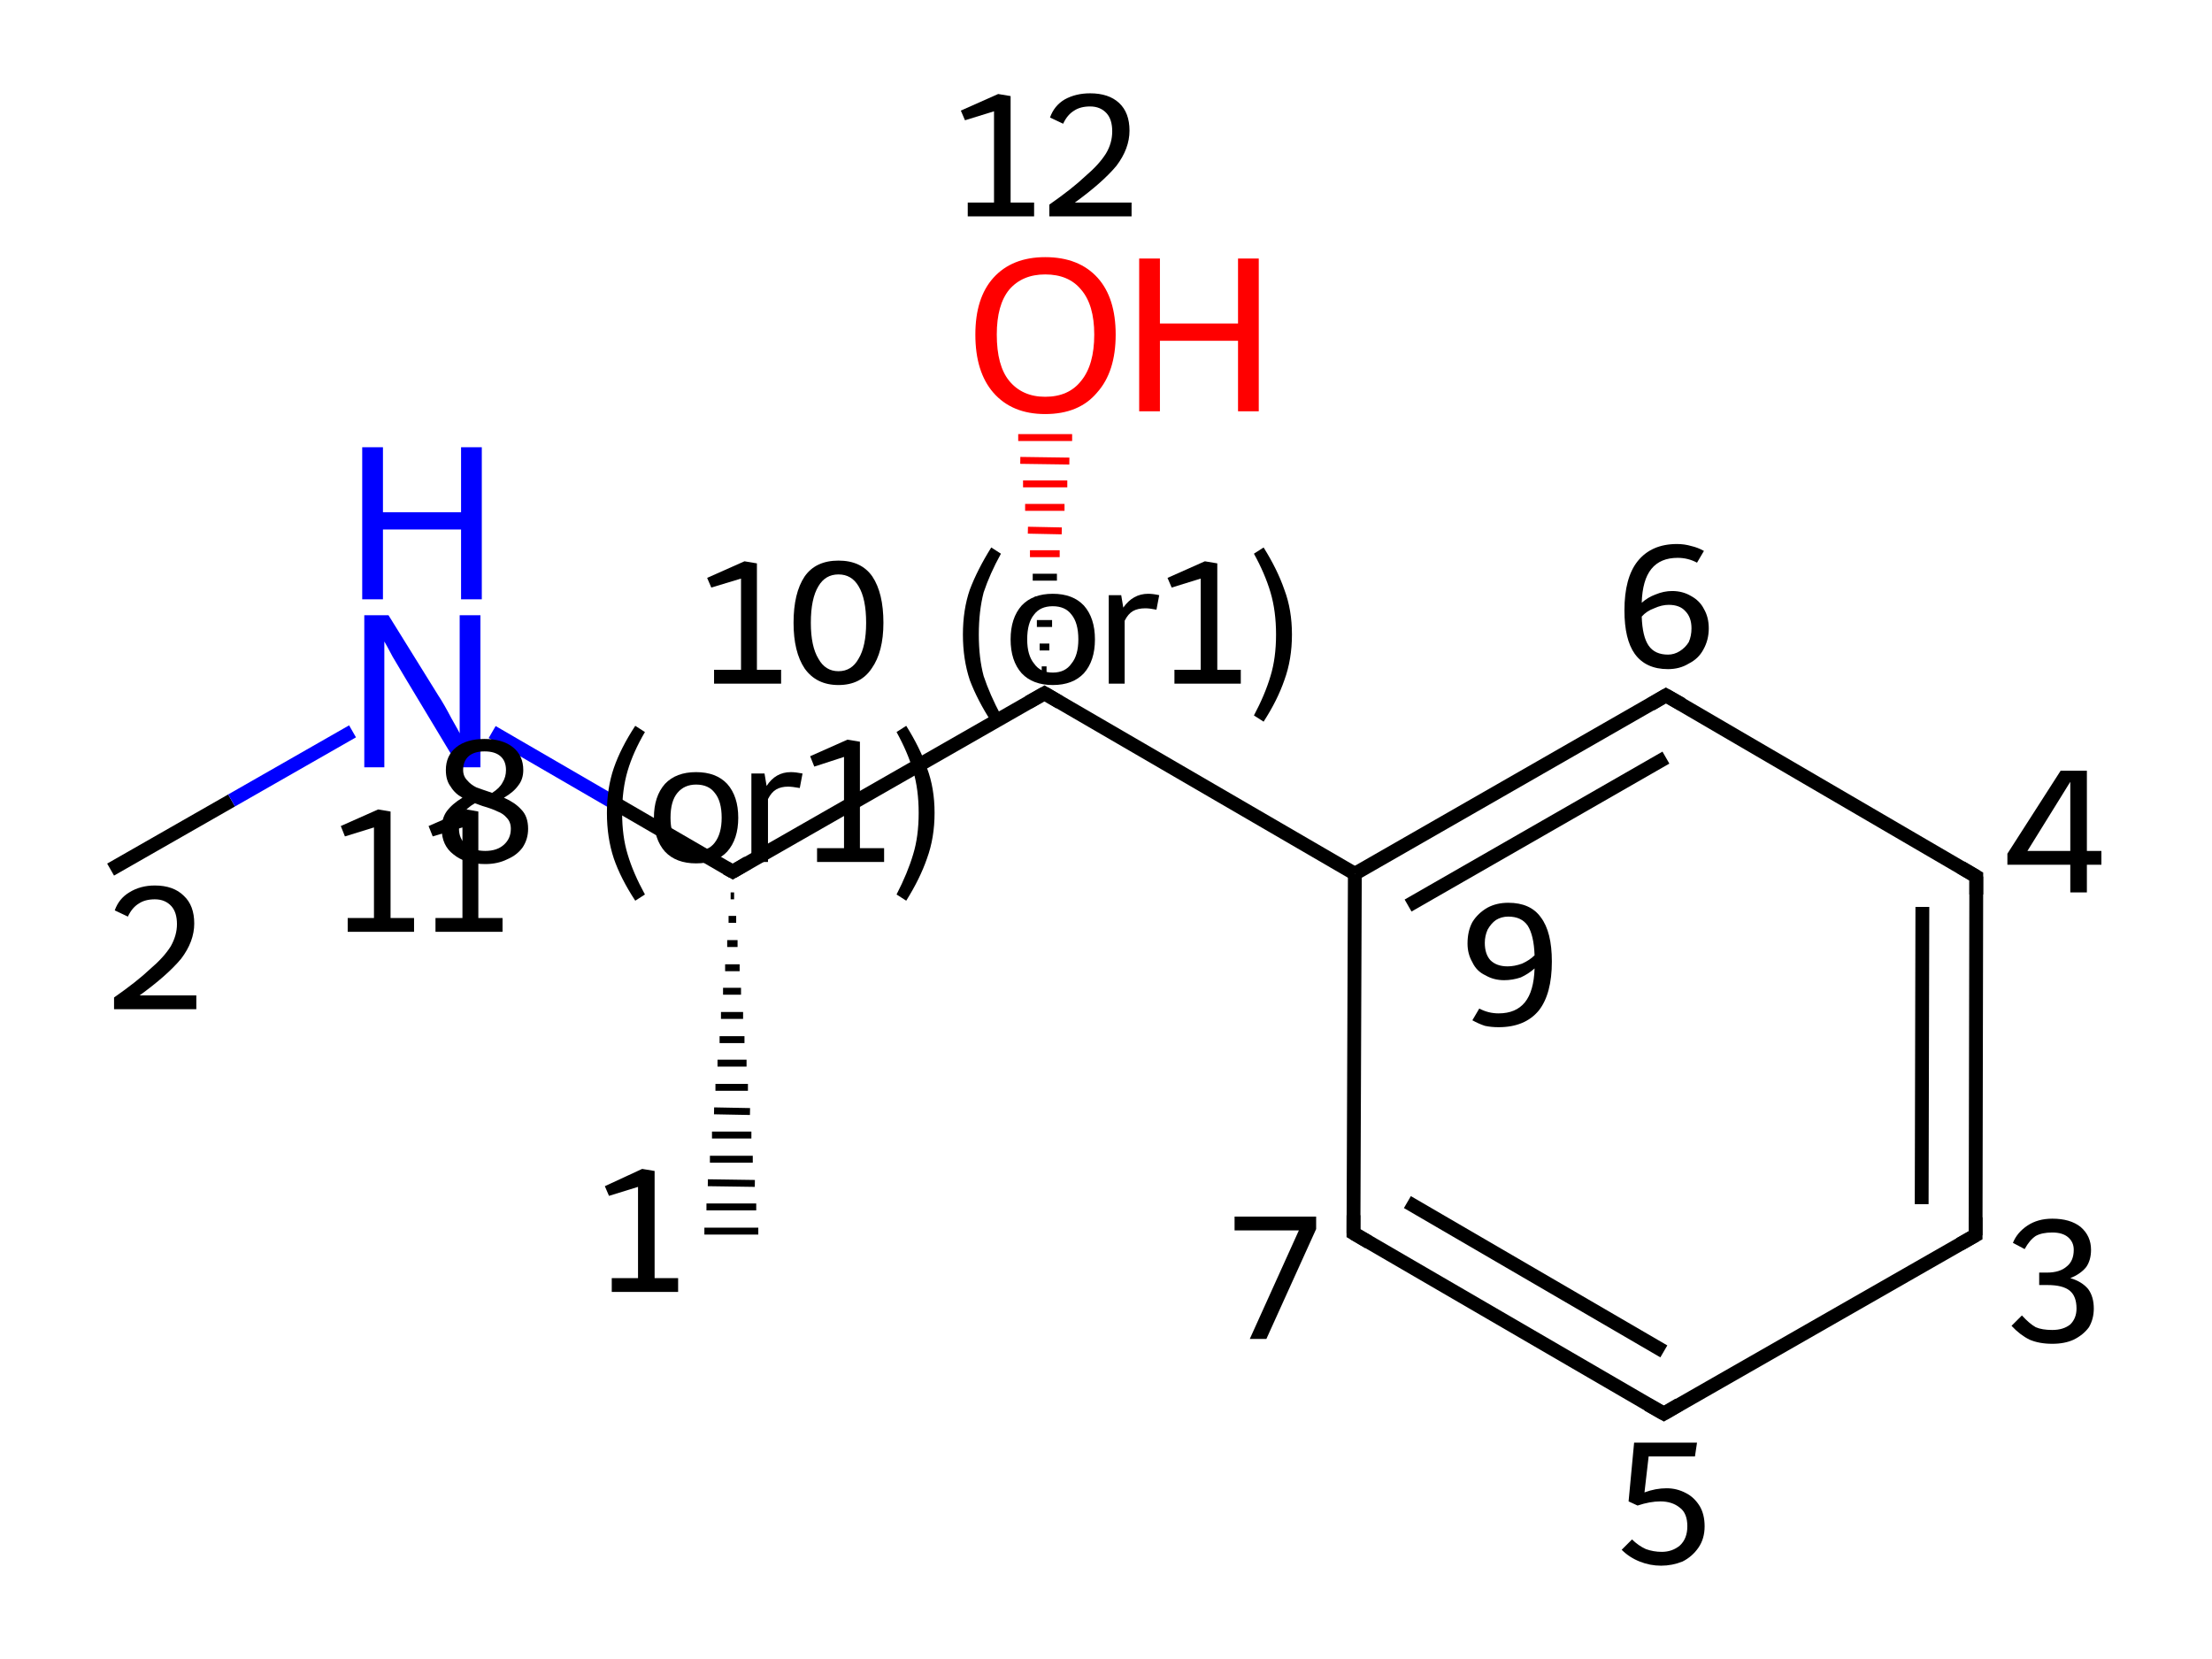
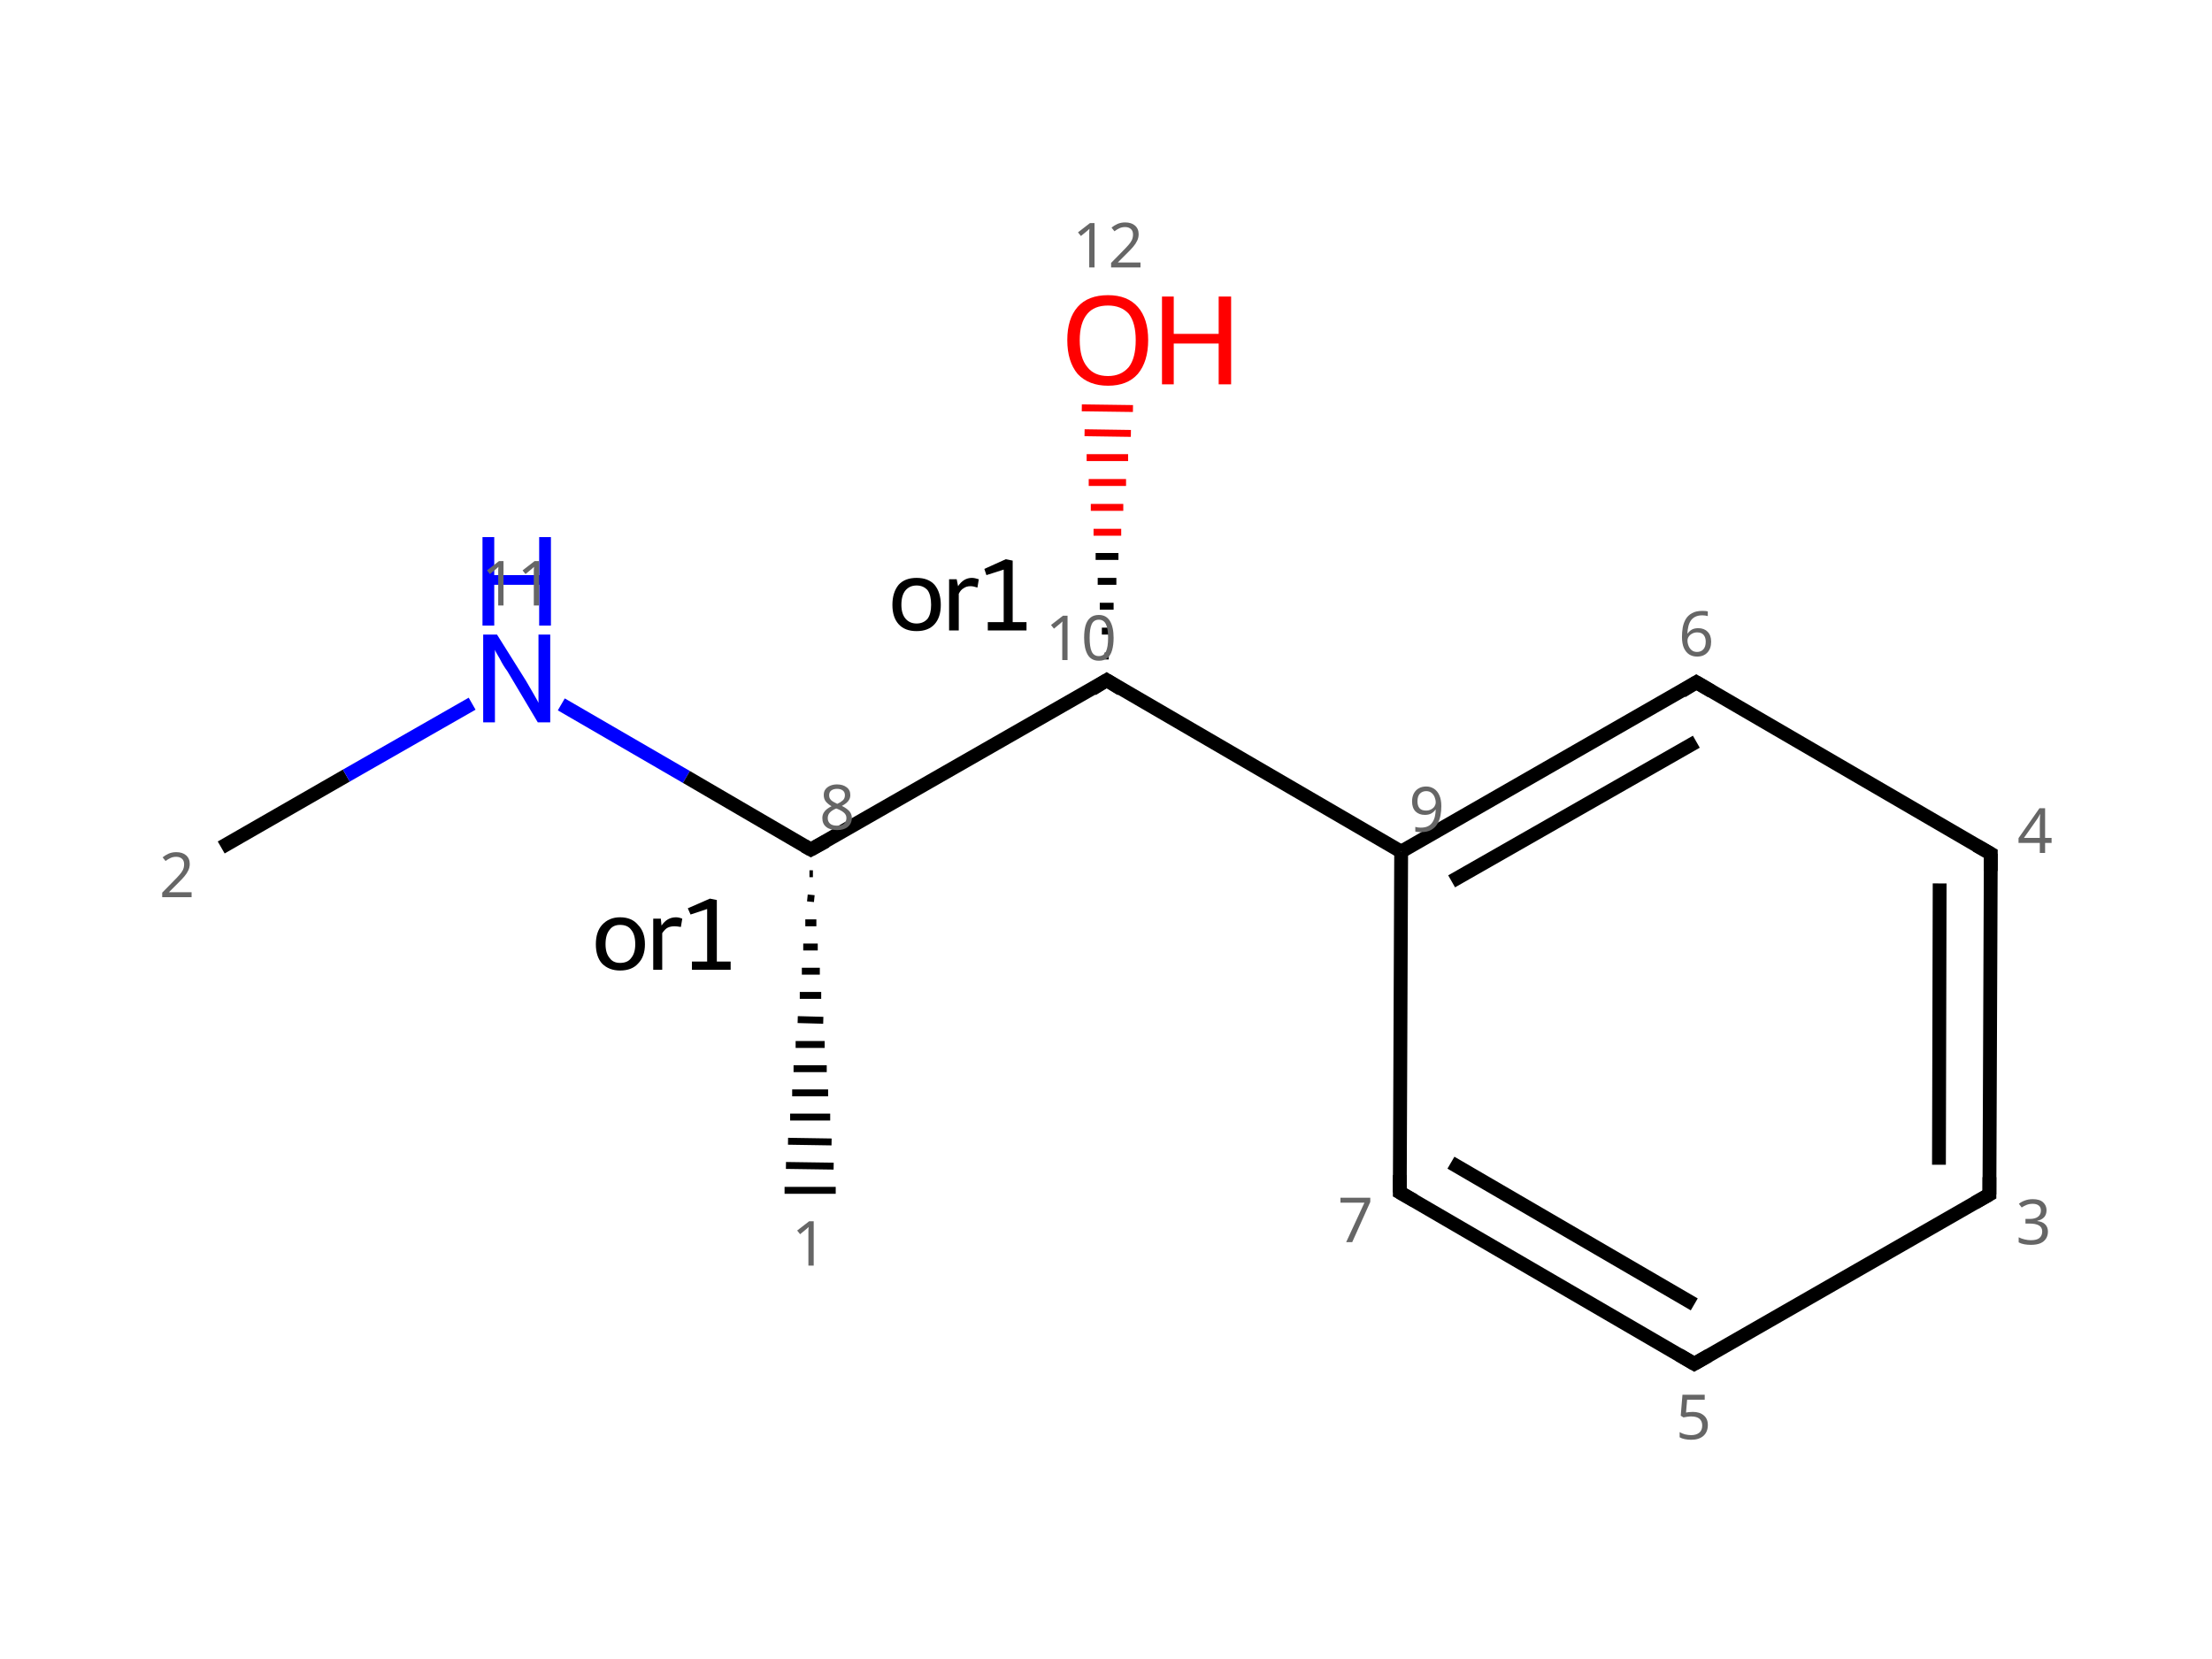
<svg xmlns="http://www.w3.org/2000/svg" version="1.1" baseProfile="full" xml:space="preserve" width="320px" height="240px" viewBox="0 0 320 240">
-   <path class="bond-0 atom-0 atom-1" d="M 16.0,125.8 L 33.5,115.8" style="fill:none;fill-rule:evenodd;stroke:#000000;stroke-width:2.0px;stroke-linecap:butt;stroke-linejoin:miter;stroke-opacity:1" />
-   <path class="bond-0 atom-0 atom-1" d="M 33.5,115.8 L 51.0,105.8" style="fill:none;fill-rule:evenodd;stroke:#0000FF;stroke-width:2.0px;stroke-linecap:butt;stroke-linejoin:miter;stroke-opacity:1" />
-   <path class="bond-1 atom-1 atom-2" d="M 71.2,105.9 L 88.6,116.0" style="fill:none;fill-rule:evenodd;stroke:#0000FF;stroke-width:2.0px;stroke-linecap:butt;stroke-linejoin:miter;stroke-opacity:1" />
-   <path class="bond-1 atom-1 atom-2" d="M 88.6,116.0 L 106.0,126.1" style="fill:none;fill-rule:evenodd;stroke:#000000;stroke-width:2.0px;stroke-linecap:butt;stroke-linejoin:miter;stroke-opacity:1" />
-   <path class="bond-2 atom-2 atom-3" d="M 106.2,129.6 L 105.7,129.6" style="fill:none;fill-rule:evenodd;stroke:#000000;stroke-width:1.0px;stroke-linecap:butt;stroke-linejoin:miter;stroke-opacity:1" />
-   <path class="bond-2 atom-2 atom-3" d="M 106.5,133.0 L 105.4,133.0" style="fill:none;fill-rule:evenodd;stroke:#000000;stroke-width:1.0px;stroke-linecap:butt;stroke-linejoin:miter;stroke-opacity:1" />
-   <path class="bond-2 atom-2 atom-3" d="M 106.7,136.5 L 105.2,136.5" style="fill:none;fill-rule:evenodd;stroke:#000000;stroke-width:1.0px;stroke-linecap:butt;stroke-linejoin:miter;stroke-opacity:1" />
-   <path class="bond-2 atom-2 atom-3" d="M 107.0,140.0 L 104.9,140.0" style="fill:none;fill-rule:evenodd;stroke:#000000;stroke-width:1.0px;stroke-linecap:butt;stroke-linejoin:miter;stroke-opacity:1" />
-   <path class="bond-2 atom-2 atom-3" d="M 107.2,143.4 L 104.6,143.4" style="fill:none;fill-rule:evenodd;stroke:#000000;stroke-width:1.0px;stroke-linecap:butt;stroke-linejoin:miter;stroke-opacity:1" />
-   <path class="bond-2 atom-2 atom-3" d="M 107.5,146.9 L 104.3,146.9" style="fill:none;fill-rule:evenodd;stroke:#000000;stroke-width:1.0px;stroke-linecap:butt;stroke-linejoin:miter;stroke-opacity:1" />
-   <path class="bond-2 atom-2 atom-3" d="M 107.7,150.4 L 104.1,150.4" style="fill:none;fill-rule:evenodd;stroke:#000000;stroke-width:1.0px;stroke-linecap:butt;stroke-linejoin:miter;stroke-opacity:1" />
-   <path class="bond-2 atom-2 atom-3" d="M 108.0,153.8 L 103.8,153.8" style="fill:none;fill-rule:evenodd;stroke:#000000;stroke-width:1.0px;stroke-linecap:butt;stroke-linejoin:miter;stroke-opacity:1" />
-   <path class="bond-2 atom-2 atom-3" d="M 108.2,157.3 L 103.5,157.3" style="fill:none;fill-rule:evenodd;stroke:#000000;stroke-width:1.0px;stroke-linecap:butt;stroke-linejoin:miter;stroke-opacity:1" />
-   <path class="bond-2 atom-2 atom-3" d="M 108.5,160.8 L 103.3,160.7" style="fill:none;fill-rule:evenodd;stroke:#000000;stroke-width:1.0px;stroke-linecap:butt;stroke-linejoin:miter;stroke-opacity:1" />
-   <path class="bond-2 atom-2 atom-3" d="M 108.7,164.2 L 103.0,164.2" style="fill:none;fill-rule:evenodd;stroke:#000000;stroke-width:1.0px;stroke-linecap:butt;stroke-linejoin:miter;stroke-opacity:1" />
-   <path class="bond-2 atom-2 atom-3" d="M 108.9,167.7 L 102.7,167.7" style="fill:none;fill-rule:evenodd;stroke:#000000;stroke-width:1.0px;stroke-linecap:butt;stroke-linejoin:miter;stroke-opacity:1" />
-   <path class="bond-2 atom-2 atom-3" d="M 109.2,171.2 L 102.4,171.1" style="fill:none;fill-rule:evenodd;stroke:#000000;stroke-width:1.0px;stroke-linecap:butt;stroke-linejoin:miter;stroke-opacity:1" />
-   <path class="bond-2 atom-2 atom-3" d="M 109.4,174.6 L 102.2,174.6" style="fill:none;fill-rule:evenodd;stroke:#000000;stroke-width:1.0px;stroke-linecap:butt;stroke-linejoin:miter;stroke-opacity:1" />
-   <path class="bond-2 atom-2 atom-3" d="M 109.7,178.1 L 101.9,178.1" style="fill:none;fill-rule:evenodd;stroke:#000000;stroke-width:1.0px;stroke-linecap:butt;stroke-linejoin:miter;stroke-opacity:1" />
-   <path class="bond-3 atom-2 atom-4" d="M 106.0,126.1 L 151.1,100.3" style="fill:none;fill-rule:evenodd;stroke:#000000;stroke-width:2.0px;stroke-linecap:butt;stroke-linejoin:miter;stroke-opacity:1" />
-   <path class="bond-4 atom-4 atom-5" d="M 150.7,96.9 L 151.4,96.9" style="fill:none;fill-rule:evenodd;stroke:#000000;stroke-width:1.0px;stroke-linecap:butt;stroke-linejoin:miter;stroke-opacity:1" />
-   <path class="bond-4 atom-4 atom-5" d="M 150.4,93.6 L 151.8,93.6" style="fill:none;fill-rule:evenodd;stroke:#000000;stroke-width:1.0px;stroke-linecap:butt;stroke-linejoin:miter;stroke-opacity:1" />
-   <path class="bond-4 atom-4 atom-5" d="M 150.0,90.2 L 152.2,90.2" style="fill:none;fill-rule:evenodd;stroke:#000000;stroke-width:1.0px;stroke-linecap:butt;stroke-linejoin:miter;stroke-opacity:1" />
-   <path class="bond-4 atom-4 atom-5" d="M 149.7,86.8 L 152.5,86.9" style="fill:none;fill-rule:evenodd;stroke:#000000;stroke-width:1.0px;stroke-linecap:butt;stroke-linejoin:miter;stroke-opacity:1" />
-   <path class="bond-4 atom-4 atom-5" d="M 149.4,83.5 L 152.9,83.5" style="fill:none;fill-rule:evenodd;stroke:#000000;stroke-width:1.0px;stroke-linecap:butt;stroke-linejoin:miter;stroke-opacity:1" />
-   <path class="bond-4 atom-4 atom-5" d="M 149.0,80.1 L 153.3,80.1" style="fill:none;fill-rule:evenodd;stroke:#FF0000;stroke-width:1.0px;stroke-linecap:butt;stroke-linejoin:miter;stroke-opacity:1" />
-   <path class="bond-4 atom-4 atom-5" d="M 148.7,76.7 L 153.6,76.8" style="fill:none;fill-rule:evenodd;stroke:#FF0000;stroke-width:1.0px;stroke-linecap:butt;stroke-linejoin:miter;stroke-opacity:1" />
-   <path class="bond-4 atom-4 atom-5" d="M 148.3,73.4 L 154.0,73.4" style="fill:none;fill-rule:evenodd;stroke:#FF0000;stroke-width:1.0px;stroke-linecap:butt;stroke-linejoin:miter;stroke-opacity:1" />
-   <path class="bond-4 atom-4 atom-5" d="M 148.0,70.0 L 154.4,70.0" style="fill:none;fill-rule:evenodd;stroke:#FF0000;stroke-width:1.0px;stroke-linecap:butt;stroke-linejoin:miter;stroke-opacity:1" />
-   <path class="bond-4 atom-4 atom-5" d="M 147.6,66.6 L 154.7,66.7" style="fill:none;fill-rule:evenodd;stroke:#FF0000;stroke-width:1.0px;stroke-linecap:butt;stroke-linejoin:miter;stroke-opacity:1" />
-   <path class="bond-4 atom-4 atom-5" d="M 147.3,63.3 L 155.1,63.3" style="fill:none;fill-rule:evenodd;stroke:#FF0000;stroke-width:1.0px;stroke-linecap:butt;stroke-linejoin:miter;stroke-opacity:1" />
-   <path class="bond-5 atom-4 atom-6" d="M 151.1,100.3 L 196.0,126.4" style="fill:none;fill-rule:evenodd;stroke:#000000;stroke-width:2.0px;stroke-linecap:butt;stroke-linejoin:miter;stroke-opacity:1" />
-   <path class="bond-6 atom-6 atom-7" d="M 196.0,126.4 L 241.0,100.6" style="fill:none;fill-rule:evenodd;stroke:#000000;stroke-width:2.0px;stroke-linecap:butt;stroke-linejoin:miter;stroke-opacity:1" />
-   <path class="bond-6 atom-6 atom-7" d="M 203.7,131.0 L 241.0,109.6" style="fill:none;fill-rule:evenodd;stroke:#000000;stroke-width:2.0px;stroke-linecap:butt;stroke-linejoin:miter;stroke-opacity:1" />
-   <path class="bond-7 atom-7 atom-8" d="M 241.0,100.6 L 285.9,126.8" style="fill:none;fill-rule:evenodd;stroke:#000000;stroke-width:2.0px;stroke-linecap:butt;stroke-linejoin:miter;stroke-opacity:1" />
-   <path class="bond-8 atom-8 atom-9" d="M 285.9,126.8 L 285.8,178.7" style="fill:none;fill-rule:evenodd;stroke:#000000;stroke-width:2.0px;stroke-linecap:butt;stroke-linejoin:miter;stroke-opacity:1" />
-   <path class="bond-8 atom-8 atom-9" d="M 278.1,131.2 L 278.0,174.2" style="fill:none;fill-rule:evenodd;stroke:#000000;stroke-width:2.0px;stroke-linecap:butt;stroke-linejoin:miter;stroke-opacity:1" />
-   <path class="bond-9 atom-9 atom-10" d="M 285.8,178.7 L 240.7,204.5" style="fill:none;fill-rule:evenodd;stroke:#000000;stroke-width:2.0px;stroke-linecap:butt;stroke-linejoin:miter;stroke-opacity:1" />
-   <path class="bond-10 atom-10 atom-11" d="M 240.7,204.5 L 195.8,178.4" style="fill:none;fill-rule:evenodd;stroke:#000000;stroke-width:2.0px;stroke-linecap:butt;stroke-linejoin:miter;stroke-opacity:1" />
-   <path class="bond-10 atom-10 atom-11" d="M 240.7,195.5 L 203.6,173.9" style="fill:none;fill-rule:evenodd;stroke:#000000;stroke-width:2.0px;stroke-linecap:butt;stroke-linejoin:miter;stroke-opacity:1" />
-   <path class="bond-11 atom-11 atom-6" d="M 195.8,178.4 L 196.0,126.4" style="fill:none;fill-rule:evenodd;stroke:#000000;stroke-width:2.0px;stroke-linecap:butt;stroke-linejoin:miter;stroke-opacity:1" />
-   <path d="M 105.1,125.6 L 106.0,126.1 L 108.2,124.8" style="fill:none;stroke:#000000;stroke-width:2.0px;stroke-linecap:butt;stroke-linejoin:miter;stroke-miterlimit:10;stroke-opacity:1;" />
-   <path d="M 148.8,101.6 L 151.1,100.3 L 153.3,101.6" style="fill:none;stroke:#000000;stroke-width:2.0px;stroke-linecap:butt;stroke-linejoin:miter;stroke-miterlimit:10;stroke-opacity:1;" />
-   <path d="M 238.8,101.9 L 241.0,100.6 L 243.3,101.9" style="fill:none;stroke:#000000;stroke-width:2.0px;stroke-linecap:butt;stroke-linejoin:miter;stroke-miterlimit:10;stroke-opacity:1;" />
-   <path d="M 283.7,125.5 L 285.9,126.8 L 285.9,129.4" style="fill:none;stroke:#000000;stroke-width:2.0px;stroke-linecap:butt;stroke-linejoin:miter;stroke-miterlimit:10;stroke-opacity:1;" />
-   <path d="M 285.8,176.1 L 285.8,178.7 L 283.5,180.0" style="fill:none;stroke:#000000;stroke-width:2.0px;stroke-linecap:butt;stroke-linejoin:miter;stroke-miterlimit:10;stroke-opacity:1;" />
-   <path d="M 242.9,203.2 L 240.7,204.5 L 238.4,203.2" style="fill:none;stroke:#000000;stroke-width:2.0px;stroke-linecap:butt;stroke-linejoin:miter;stroke-miterlimit:10;stroke-opacity:1;" />
-   <path d="M 198.0,179.7 L 195.8,178.4 L 195.8,175.8" style="fill:none;stroke:#000000;stroke-width:2.0px;stroke-linecap:butt;stroke-linejoin:miter;stroke-miterlimit:10;stroke-opacity:1;" />
-   <path class="atom-1" d="M 56.2 89.0 L 63.4 100.6 Q 64.2 101.8, 65.3 103.9 Q 66.5 106.0, 66.5 106.1 L 66.5 89.0 L 69.5 89.0 L 69.5 111.0 L 66.4 111.0 L 58.7 98.2 Q 57.8 96.7, 56.8 95.0 Q 55.9 93.3, 55.6 92.8 L 55.6 111.0 L 52.7 111.0 L 52.7 89.0 L 56.2 89.0 " fill="#0000FF" />
-   <path class="atom-1" d="M 52.4 64.7 L 55.4 64.7 L 55.4 74.1 L 66.7 74.1 L 66.7 64.7 L 69.7 64.7 L 69.7 86.7 L 66.7 86.7 L 66.7 76.6 L 55.4 76.6 L 55.4 86.7 L 52.4 86.7 L 52.4 64.7 " fill="#0000FF" />
-   <path class="atom-5" d="M 141.1 48.4 Q 141.1 43.1, 143.7 40.2 Q 146.4 37.2, 151.2 37.2 Q 156.1 37.2, 158.8 40.2 Q 161.4 43.1, 161.4 48.4 Q 161.4 53.8, 158.7 56.8 Q 156.1 59.9, 151.2 59.9 Q 146.4 59.9, 143.7 56.8 Q 141.1 53.8, 141.1 48.4 M 151.2 57.4 Q 154.6 57.4, 156.4 55.1 Q 158.3 52.8, 158.3 48.4 Q 158.3 44.1, 156.4 41.9 Q 154.6 39.7, 151.2 39.7 Q 147.9 39.7, 146.0 41.9 Q 144.2 44.1, 144.2 48.4 Q 144.2 52.9, 146.0 55.1 Q 147.9 57.4, 151.2 57.4 " fill="#FF0000" />
-   <path class="atom-5" d="M 164.8 37.4 L 167.8 37.4 L 167.8 46.8 L 179.1 46.8 L 179.1 37.4 L 182.1 37.4 L 182.1 59.5 L 179.1 59.5 L 179.1 49.3 L 167.8 49.3 L 167.8 59.5 L 164.8 59.5 L 164.8 37.4 " fill="#FF0000" />
-   <path class="note" d="M 16.6 131.7 Q 17.2 130.0, 18.7 129.1 Q 20.3 128.1, 22.4 128.1 Q 25.1 128.1, 26.6 129.6 Q 28.1 131.0, 28.1 133.6 Q 28.1 136.2, 26.2 138.7 Q 24.2 141.1, 20.2 144.0 L 28.4 144.0 L 28.4 146.0 L 16.5 146.0 L 16.5 144.3 Q 19.8 142.0, 21.7 140.2 Q 23.7 138.5, 24.7 136.9 Q 25.6 135.3, 25.6 133.7 Q 25.6 132.0, 24.8 131.1 Q 23.9 130.1, 22.4 130.1 Q 21.0 130.1, 20.1 130.7 Q 19.1 131.3, 18.5 132.6 L 16.6 131.7 " fill="#000000" />
-   <path class="note" d="M 50.3 132.8 L 54.1 132.8 L 54.1 119.7 L 49.9 121.0 L 49.3 119.5 L 54.7 117.1 L 56.5 117.4 L 56.5 132.8 L 59.9 132.8 L 59.9 134.8 L 50.3 134.8 L 50.3 132.8 " fill="#000000" />
-   <path class="note" d="M 63.0 132.8 L 66.9 132.8 L 66.9 119.7 L 62.6 121.0 L 62.0 119.5 L 67.5 117.1 L 69.2 117.4 L 69.2 132.8 L 72.7 132.8 L 72.7 134.8 L 63.0 134.8 L 63.0 132.8 " fill="#000000" />
-   <path class="note" d="M 72.9 115.4 Q 74.5 116.1, 75.4 117.1 Q 76.4 118.1, 76.4 119.9 Q 76.4 121.4, 75.6 122.6 Q 74.8 123.7, 73.4 124.3 Q 72.0 125.0, 70.2 125.0 Q 67.3 125.0, 65.6 123.6 Q 63.9 122.3, 63.9 119.9 Q 63.9 118.4, 64.6 117.4 Q 65.4 116.3, 66.9 115.4 Q 65.8 114.8, 65.2 113.8 Q 64.5 112.9, 64.5 111.4 Q 64.5 109.3, 66.0 108.1 Q 67.5 106.9, 70.1 106.9 Q 72.7 106.9, 74.2 108.1 Q 75.7 109.3, 75.7 111.4 Q 75.7 112.7, 75.0 113.6 Q 74.3 114.6, 72.9 115.4 M 70.1 108.7 Q 68.6 108.7, 67.8 109.4 Q 67.0 110.1, 67.0 111.4 Q 67.0 112.3, 67.6 112.9 Q 68.1 113.5, 68.9 113.9 Q 69.7 114.2, 71.2 114.7 Q 72.3 114.0, 72.7 113.2 Q 73.2 112.4, 73.2 111.4 Q 73.2 110.1, 72.4 109.4 Q 71.6 108.7, 70.1 108.7 M 70.2 123.1 Q 71.9 123.1, 72.9 122.2 Q 73.9 121.3, 73.9 119.9 Q 73.9 118.9, 73.3 118.3 Q 72.8 117.7, 72.0 117.4 Q 71.2 117.0, 69.8 116.6 L 68.7 116.2 Q 67.5 116.9, 66.9 117.8 Q 66.4 118.7, 66.4 119.9 Q 66.4 121.3, 67.4 122.2 Q 68.5 123.1, 70.2 123.1 " fill="#000000" />
-   <path class="note" d="" fill="#000000" />
-   <path class="note" d="M 87.8 117.6 Q 87.8 114.0, 88.8 111.1 Q 89.8 108.2, 91.9 105.0 L 93.3 105.9 Q 91.6 108.8, 90.8 111.5 Q 90.0 114.2, 90.0 117.6 Q 90.0 121.0, 90.8 123.6 Q 91.6 126.3, 93.3 129.4 L 91.9 130.3 Q 89.8 127.1, 88.8 124.2 Q 87.8 121.2, 87.8 117.6 " fill="#000000" />
-   <path class="note" d="M 94.6 118.3 Q 94.6 115.2, 96.2 113.4 Q 97.8 111.7, 100.7 111.7 Q 103.6 111.7, 105.2 113.4 Q 106.8 115.2, 106.8 118.3 Q 106.8 121.4, 105.2 123.2 Q 103.6 124.9, 100.7 124.9 Q 97.8 124.9, 96.2 123.2 Q 94.6 121.4, 94.6 118.3 M 97.0 118.3 Q 97.0 120.6, 98.0 121.9 Q 99.0 123.1, 100.7 123.1 Q 102.5 123.1, 103.4 121.9 Q 104.4 120.6, 104.4 118.3 Q 104.4 115.9, 103.4 114.7 Q 102.5 113.5, 100.7 113.5 Q 99.0 113.5, 98.0 114.7 Q 97.0 115.9, 97.0 118.3 " fill="#000000" />
-   <path class="note" d="M 110.6 111.9 L 110.9 113.7 Q 112.2 111.7, 114.4 111.7 Q 115.1 111.7, 116.1 111.9 L 115.7 114.0 Q 114.6 113.8, 114.0 113.8 Q 113.0 113.8, 112.3 114.2 Q 111.6 114.6, 111.1 115.6 L 111.1 124.7 L 108.7 124.7 L 108.7 111.9 L 110.6 111.9 " fill="#000000" />
-   <path class="note" d="M 118.2 122.7 L 122.1 122.7 L 122.1 109.5 L 117.8 110.9 L 117.2 109.4 L 122.6 107.0 L 124.4 107.3 L 124.4 122.7 L 127.9 122.7 L 127.9 124.7 L 118.2 124.7 L 118.2 122.7 " fill="#000000" />
-   <path class="note" d="M 135.2 117.6 Q 135.2 121.2, 134.1 124.2 Q 133.1 127.1, 131.1 130.3 L 129.7 129.4 Q 131.3 126.3, 132.1 123.6 Q 132.9 121.0, 132.9 117.6 Q 132.9 114.2, 132.1 111.5 Q 131.3 108.8, 129.7 105.9 L 131.1 105.0 Q 133.1 108.2, 134.1 111.1 Q 135.2 114.0, 135.2 117.6 " fill="#000000" />
-   <path class="note" d="M 88.5 184.9 L 92.3 184.9 L 92.3 171.7 L 88.1 173.0 L 87.5 171.6 L 92.9 169.1 L 94.7 169.4 L 94.7 184.9 L 98.1 184.9 L 98.1 186.9 L 88.5 186.9 L 88.5 184.9 " fill="#000000" />
-   <path class="note" d="M 103.3 96.9 L 107.2 96.9 L 107.2 83.7 L 102.9 85.0 L 102.3 83.6 L 107.7 81.2 L 109.5 81.5 L 109.5 96.9 L 113.0 96.9 L 113.0 98.9 L 103.3 98.9 L 103.3 96.9 " fill="#000000" />
-   <path class="note" d="M 121.3 99.1 Q 118.1 99.1, 116.4 96.7 Q 114.8 94.3, 114.8 90.1 Q 114.8 85.8, 116.4 83.4 Q 118.0 81.1, 121.3 81.1 Q 124.6 81.1, 126.2 83.4 Q 127.8 85.8, 127.8 90.1 Q 127.8 94.3, 126.1 96.7 Q 124.5 99.1, 121.3 99.1 M 121.3 97.1 Q 123.2 97.1, 124.2 95.3 Q 125.3 93.5, 125.3 90.1 Q 125.3 86.6, 124.2 84.8 Q 123.2 83.1, 121.3 83.1 Q 119.4 83.1, 118.4 84.8 Q 117.3 86.6, 117.3 90.1 Q 117.3 93.5, 118.4 95.3 Q 119.4 97.1, 121.3 97.1 " fill="#000000" />
-   <path class="note" d="" fill="#000000" />
-   <path class="note" d="M 139.3 91.8 Q 139.3 88.2, 140.3 85.3 Q 141.4 82.4, 143.4 79.2 L 144.8 80.1 Q 143.2 83.0, 142.3 85.7 Q 141.6 88.4, 141.6 91.8 Q 141.6 95.2, 142.3 97.8 Q 143.2 100.5, 144.8 103.5 L 143.4 104.4 Q 141.4 101.3, 140.3 98.4 Q 139.3 95.4, 139.3 91.8 " fill="#000000" />
-   <path class="note" d="M 146.2 92.5 Q 146.2 89.4, 147.8 87.6 Q 149.4 85.9, 152.3 85.9 Q 155.2 85.9, 156.8 87.6 Q 158.4 89.4, 158.4 92.5 Q 158.4 95.6, 156.8 97.4 Q 155.2 99.1, 152.3 99.1 Q 149.4 99.1, 147.8 97.4 Q 146.2 95.6, 146.2 92.5 M 148.6 92.5 Q 148.6 94.8, 149.6 96.0 Q 150.5 97.3, 152.3 97.3 Q 154.1 97.3, 155.0 96.0 Q 156.0 94.8, 156.0 92.5 Q 156.0 90.1, 155.0 88.9 Q 154.1 87.7, 152.3 87.7 Q 150.5 87.7, 149.6 88.9 Q 148.6 90.1, 148.6 92.5 " fill="#000000" />
-   <path class="note" d="M 162.2 86.1 L 162.5 87.9 Q 163.9 85.9, 166.1 85.9 Q 166.8 85.9, 167.7 86.1 L 167.3 88.2 Q 166.3 88.0, 165.7 88.0 Q 164.6 88.0, 163.9 88.4 Q 163.2 88.8, 162.7 89.8 L 162.7 98.9 L 160.4 98.9 L 160.4 86.1 L 162.2 86.1 " fill="#000000" />
-   <path class="note" d="M 169.9 96.9 L 173.7 96.9 L 173.7 83.7 L 169.5 85.0 L 168.9 83.6 L 174.3 81.2 L 176.1 81.5 L 176.1 96.9 L 179.5 96.9 L 179.5 98.9 L 169.9 98.9 L 169.9 96.9 " fill="#000000" />
-   <path class="note" d="M 186.9 91.8 Q 186.9 95.4, 185.8 98.4 Q 184.8 101.3, 182.8 104.4 L 181.4 103.5 Q 183.0 100.5, 183.8 97.8 Q 184.6 95.2, 184.6 91.8 Q 184.6 88.4, 183.8 85.7 Q 183.0 83.0, 181.4 80.1 L 182.8 79.2 Q 184.8 82.4, 185.8 85.3 Q 186.9 88.2, 186.9 91.8 " fill="#000000" />
-   <path class="note" d="M 140.0 29.3 L 143.8 29.3 L 143.8 16.1 L 139.6 17.4 L 139.0 16.0 L 144.4 13.6 L 146.2 13.9 L 146.2 29.3 L 149.6 29.3 L 149.6 31.3 L 140.0 31.3 L 140.0 29.3 " fill="#000000" />
-   <path class="note" d="M 151.9 17.0 Q 152.5 15.3, 154.0 14.4 Q 155.6 13.5, 157.7 13.5 Q 160.4 13.5, 161.9 14.9 Q 163.4 16.3, 163.4 18.9 Q 163.4 21.5, 161.5 24.0 Q 159.5 26.4, 155.5 29.3 L 163.7 29.3 L 163.7 31.3 L 151.8 31.3 L 151.8 29.6 Q 155.1 27.3, 157.0 25.5 Q 159.0 23.8, 160.0 22.2 Q 160.9 20.7, 160.9 19.0 Q 160.9 17.3, 160.1 16.4 Q 159.2 15.4, 157.7 15.4 Q 156.3 15.4, 155.4 16.0 Q 154.4 16.6, 153.8 17.9 L 151.9 17.0 " fill="#000000" />
-   <path class="note" d="M 218.2 130.6 Q 221.4 130.6, 222.9 132.7 Q 224.5 134.8, 224.5 139.1 Q 224.5 143.8, 222.6 146.2 Q 220.6 148.6, 216.8 148.6 Q 215.7 148.6, 214.8 148.4 Q 213.9 148.1, 213.0 147.6 L 214.0 145.9 Q 215.3 146.6, 216.8 146.6 Q 219.3 146.6, 220.6 145.0 Q 221.9 143.4, 222.0 140.1 Q 221.1 140.9, 220.0 141.4 Q 218.8 141.8, 217.6 141.8 Q 216.1 141.8, 214.9 141.1 Q 213.6 140.5, 213.0 139.2 Q 212.3 138.0, 212.3 136.5 Q 212.3 134.7, 213.0 133.4 Q 213.8 132.1, 215.2 131.3 Q 216.5 130.6, 218.2 130.6 M 214.8 136.4 Q 214.8 138.0, 215.6 138.9 Q 216.5 139.8, 218.1 139.8 Q 219.1 139.8, 220.2 139.4 Q 221.3 138.9, 222.0 138.2 Q 221.9 135.3, 221.0 133.9 Q 220.1 132.6, 218.2 132.6 Q 217.2 132.6, 216.4 133.1 Q 215.7 133.6, 215.2 134.5 Q 214.8 135.4, 214.8 136.4 " fill="#000000" />
-   <path class="note" d="M 241.9 85.5 Q 243.4 85.5, 244.6 86.2 Q 245.9 86.9, 246.5 88.1 Q 247.2 89.3, 247.2 90.9 Q 247.2 92.6, 246.4 94.0 Q 245.7 95.3, 244.3 96.0 Q 243.0 96.8, 241.3 96.8 Q 238.1 96.8, 236.5 94.6 Q 235.0 92.5, 235.0 88.3 Q 235.0 83.6, 236.9 81.2 Q 238.9 78.7, 242.6 78.7 Q 243.7 78.7, 244.7 79.0 Q 245.6 79.2, 246.5 79.7 L 245.5 81.4 Q 244.2 80.7, 242.7 80.7 Q 240.2 80.7, 238.9 82.3 Q 237.6 83.9, 237.5 87.2 Q 238.4 86.4, 239.5 86.0 Q 240.7 85.5, 241.9 85.5 M 241.3 94.7 Q 242.2 94.7, 243.0 94.2 Q 243.8 93.7, 244.3 92.9 Q 244.7 92.0, 244.7 90.9 Q 244.7 89.3, 243.8 88.4 Q 243.0 87.5, 241.4 87.5 Q 240.4 87.5, 239.3 88.0 Q 238.2 88.4, 237.5 89.2 Q 237.6 92.1, 238.5 93.4 Q 239.4 94.7, 241.3 94.7 " fill="#000000" />
-   <path class="note" d="M 301.9 123.1 L 304.0 123.1 L 304.0 125.1 L 301.9 125.1 L 301.9 129.1 L 299.5 129.1 L 299.5 125.1 L 290.4 125.1 L 290.4 123.5 L 298.1 111.5 L 301.9 111.5 L 301.9 123.1 M 293.3 123.1 L 299.5 123.1 L 299.5 113.1 L 293.3 123.1 " fill="#000000" />
-   <path class="note" d="M 299.5 184.9 Q 301.2 185.4, 302.1 186.5 Q 302.9 187.6, 302.9 189.3 Q 302.9 190.8, 302.2 192.0 Q 301.4 193.1, 300.0 193.8 Q 298.7 194.4, 296.9 194.4 Q 295.0 194.4, 293.6 193.8 Q 292.2 193.1, 291.0 191.8 L 292.5 190.3 Q 293.6 191.5, 294.5 192.0 Q 295.4 192.4, 296.9 192.4 Q 298.5 192.4, 299.5 191.6 Q 300.4 190.7, 300.4 189.3 Q 300.4 187.5, 299.4 186.7 Q 298.4 185.9, 296.2 185.9 L 295.0 185.9 L 295.0 184.1 L 296.1 184.1 Q 298.0 184.1, 299.0 183.2 Q 300.0 182.4, 300.0 180.8 Q 300.0 179.7, 299.2 179.0 Q 298.4 178.3, 296.9 178.3 Q 295.4 178.3, 294.5 178.8 Q 293.6 179.4, 292.9 180.7 L 291.2 179.8 Q 291.8 178.3, 293.3 177.3 Q 294.8 176.3, 296.9 176.3 Q 299.5 176.3, 301.0 177.5 Q 302.5 178.8, 302.5 180.8 Q 302.5 182.3, 301.8 183.3 Q 301.0 184.3, 299.5 184.9 " fill="#000000" />
-   <path class="note" d="M 241.1 215.3 Q 242.6 215.3, 243.9 216.0 Q 245.1 216.6, 245.9 217.9 Q 246.6 219.1, 246.6 220.8 Q 246.6 222.6, 245.7 223.9 Q 244.8 225.2, 243.4 225.9 Q 241.9 226.5, 240.3 226.5 Q 238.7 226.5, 237.2 225.9 Q 235.7 225.3, 234.6 224.2 L 236.1 222.7 Q 237.0 223.6, 238.1 224.1 Q 239.2 224.5, 240.4 224.5 Q 241.9 224.5, 243.0 223.6 Q 244.1 222.6, 244.1 220.8 Q 244.1 218.9, 243.0 218.1 Q 241.9 217.2, 240.2 217.2 Q 238.7 217.2, 236.9 217.8 L 235.6 217.2 L 236.4 208.7 L 245.5 208.7 L 245.2 210.7 L 238.5 210.7 L 237.9 215.9 Q 239.5 215.3, 241.1 215.3 " fill="#000000" />
-   <path class="note" d="M 187.9 178.0 L 178.6 178.0 L 178.6 176.0 L 190.4 176.0 L 190.4 177.8 L 183.2 193.7 L 180.8 193.7 L 187.9 178.0 " fill="#000000" />
+   <path class="bond-0 atom-0 atom-1" d="M 32.0,122.6 L 50.1,112.2" style="fill:none;fill-rule:evenodd;stroke:#000000;stroke-width:2.0px;stroke-linecap:butt;stroke-linejoin:miter;stroke-opacity:1" />
+   <path class="bond-0 atom-0 atom-1" d="M 50.1,112.2 L 68.3,101.8" style="fill:none;fill-rule:evenodd;stroke:#0000FF;stroke-width:2.0px;stroke-linecap:butt;stroke-linejoin:miter;stroke-opacity:1" />
+   <path class="bond-1 atom-1 atom-2" d="M 81.2,101.9 L 99.3,112.4" style="fill:none;fill-rule:evenodd;stroke:#0000FF;stroke-width:2.0px;stroke-linecap:butt;stroke-linejoin:miter;stroke-opacity:1" />
+   <path class="bond-1 atom-1 atom-2" d="M 99.3,112.4 L 117.3,122.9" style="fill:none;fill-rule:evenodd;stroke:#000000;stroke-width:2.0px;stroke-linecap:butt;stroke-linejoin:miter;stroke-opacity:1" />
+   <path class="bond-2 atom-2 atom-3" d="M 117.6,126.4 L 117.1,126.4" style="fill:none;fill-rule:evenodd;stroke:#000000;stroke-width:1.0px;stroke-linecap:butt;stroke-linejoin:miter;stroke-opacity:1" />
+   <path class="bond-2 atom-2 atom-3" d="M 117.8,130.0 L 116.8,129.9" style="fill:none;fill-rule:evenodd;stroke:#000000;stroke-width:1.0px;stroke-linecap:butt;stroke-linejoin:miter;stroke-opacity:1" />
+   <path class="bond-2 atom-2 atom-3" d="M 118.1,133.5 L 116.5,133.5" style="fill:none;fill-rule:evenodd;stroke:#000000;stroke-width:1.0px;stroke-linecap:butt;stroke-linejoin:miter;stroke-opacity:1" />
+   <path class="bond-2 atom-2 atom-3" d="M 118.3,137.0 L 116.2,137.0" style="fill:none;fill-rule:evenodd;stroke:#000000;stroke-width:1.0px;stroke-linecap:butt;stroke-linejoin:miter;stroke-opacity:1" />
+   <path class="bond-2 atom-2 atom-3" d="M 118.6,140.5 L 116.0,140.5" style="fill:none;fill-rule:evenodd;stroke:#000000;stroke-width:1.0px;stroke-linecap:butt;stroke-linejoin:miter;stroke-opacity:1" />
+   <path class="bond-2 atom-2 atom-3" d="M 118.8,144.0 L 115.7,144.0" style="fill:none;fill-rule:evenodd;stroke:#000000;stroke-width:1.0px;stroke-linecap:butt;stroke-linejoin:miter;stroke-opacity:1" />
+   <path class="bond-2 atom-2 atom-3" d="M 119.1,147.6 L 115.4,147.5" style="fill:none;fill-rule:evenodd;stroke:#000000;stroke-width:1.0px;stroke-linecap:butt;stroke-linejoin:miter;stroke-opacity:1" />
+   <path class="bond-2 atom-2 atom-3" d="M 119.3,151.1 L 115.1,151.1" style="fill:none;fill-rule:evenodd;stroke:#000000;stroke-width:1.0px;stroke-linecap:butt;stroke-linejoin:miter;stroke-opacity:1" />
+   <path class="bond-2 atom-2 atom-3" d="M 119.6,154.6 L 114.8,154.6" style="fill:none;fill-rule:evenodd;stroke:#000000;stroke-width:1.0px;stroke-linecap:butt;stroke-linejoin:miter;stroke-opacity:1" />
+   <path class="bond-2 atom-2 atom-3" d="M 119.8,158.1 L 114.6,158.1" style="fill:none;fill-rule:evenodd;stroke:#000000;stroke-width:1.0px;stroke-linecap:butt;stroke-linejoin:miter;stroke-opacity:1" />
+   <path class="bond-2 atom-2 atom-3" d="M 120.1,161.6 L 114.3,161.6" style="fill:none;fill-rule:evenodd;stroke:#000000;stroke-width:1.0px;stroke-linecap:butt;stroke-linejoin:miter;stroke-opacity:1" />
+   <path class="bond-2 atom-2 atom-3" d="M 120.3,165.2 L 114.0,165.1" style="fill:none;fill-rule:evenodd;stroke:#000000;stroke-width:1.0px;stroke-linecap:butt;stroke-linejoin:miter;stroke-opacity:1" />
+   <path class="bond-2 atom-2 atom-3" d="M 120.6,168.7 L 113.7,168.6" style="fill:none;fill-rule:evenodd;stroke:#000000;stroke-width:1.0px;stroke-linecap:butt;stroke-linejoin:miter;stroke-opacity:1" />
+   <path class="bond-2 atom-2 atom-3" d="M 120.9,172.2 L 113.5,172.2" style="fill:none;fill-rule:evenodd;stroke:#000000;stroke-width:1.0px;stroke-linecap:butt;stroke-linejoin:miter;stroke-opacity:1" />
+   <path class="bond-3 atom-2 atom-4" d="M 117.3,122.9 L 160.1,98.4" style="fill:none;fill-rule:evenodd;stroke:#000000;stroke-width:2.0px;stroke-linecap:butt;stroke-linejoin:miter;stroke-opacity:1" />
+   <path class="bond-4 atom-4 atom-5" d="M 159.8,94.9 L 160.4,94.9" style="fill:none;fill-rule:evenodd;stroke:#000000;stroke-width:1.0px;stroke-linecap:butt;stroke-linejoin:miter;stroke-opacity:1" />
+   <path class="bond-4 atom-4 atom-5" d="M 159.4,91.3 L 160.8,91.3" style="fill:none;fill-rule:evenodd;stroke:#000000;stroke-width:1.0px;stroke-linecap:butt;stroke-linejoin:miter;stroke-opacity:1" />
+   <path class="bond-4 atom-4 atom-5" d="M 159.1,87.7 L 161.1,87.7" style="fill:none;fill-rule:evenodd;stroke:#000000;stroke-width:1.0px;stroke-linecap:butt;stroke-linejoin:miter;stroke-opacity:1" />
+   <path class="bond-4 atom-4 atom-5" d="M 158.8,84.1 L 161.5,84.1" style="fill:none;fill-rule:evenodd;stroke:#000000;stroke-width:1.0px;stroke-linecap:butt;stroke-linejoin:miter;stroke-opacity:1" />
+   <path class="bond-4 atom-4 atom-5" d="M 158.5,80.5 L 161.8,80.5" style="fill:none;fill-rule:evenodd;stroke:#000000;stroke-width:1.0px;stroke-linecap:butt;stroke-linejoin:miter;stroke-opacity:1" />
+   <path class="bond-4 atom-4 atom-5" d="M 158.2,77.0 L 162.2,77.0" style="fill:none;fill-rule:evenodd;stroke:#FF0000;stroke-width:1.0px;stroke-linecap:butt;stroke-linejoin:miter;stroke-opacity:1" />
+   <path class="bond-4 atom-4 atom-5" d="M 157.8,73.4 L 162.5,73.4" style="fill:none;fill-rule:evenodd;stroke:#FF0000;stroke-width:1.0px;stroke-linecap:butt;stroke-linejoin:miter;stroke-opacity:1" />
+   <path class="bond-4 atom-4 atom-5" d="M 157.5,69.8 L 162.9,69.8" style="fill:none;fill-rule:evenodd;stroke:#FF0000;stroke-width:1.0px;stroke-linecap:butt;stroke-linejoin:miter;stroke-opacity:1" />
+   <path class="bond-4 atom-4 atom-5" d="M 157.2,66.2 L 163.2,66.2" style="fill:none;fill-rule:evenodd;stroke:#FF0000;stroke-width:1.0px;stroke-linecap:butt;stroke-linejoin:miter;stroke-opacity:1" />
+   <path class="bond-4 atom-4 atom-5" d="M 156.9,62.6 L 163.6,62.7" style="fill:none;fill-rule:evenodd;stroke:#FF0000;stroke-width:1.0px;stroke-linecap:butt;stroke-linejoin:miter;stroke-opacity:1" />
+   <path class="bond-4 atom-4 atom-5" d="M 156.5,59.0 L 163.9,59.1" style="fill:none;fill-rule:evenodd;stroke:#FF0000;stroke-width:1.0px;stroke-linecap:butt;stroke-linejoin:miter;stroke-opacity:1" />
+   <path class="bond-5 atom-4 atom-6" d="M 160.1,98.4 L 202.7,123.2" style="fill:none;fill-rule:evenodd;stroke:#000000;stroke-width:2.0px;stroke-linecap:butt;stroke-linejoin:miter;stroke-opacity:1" />
+   <path class="bond-6 atom-6 atom-7" d="M 202.7,123.2 L 245.4,98.7" style="fill:none;fill-rule:evenodd;stroke:#000000;stroke-width:2.0px;stroke-linecap:butt;stroke-linejoin:miter;stroke-opacity:1" />
+   <path class="bond-6 atom-6 atom-7" d="M 210.0,127.5 L 245.4,107.3" style="fill:none;fill-rule:evenodd;stroke:#000000;stroke-width:2.0px;stroke-linecap:butt;stroke-linejoin:miter;stroke-opacity:1" />
+   <path class="bond-7 atom-7 atom-8" d="M 245.4,98.7 L 288.0,123.5" style="fill:none;fill-rule:evenodd;stroke:#000000;stroke-width:2.0px;stroke-linecap:butt;stroke-linejoin:miter;stroke-opacity:1" />
+   <path class="bond-8 atom-8 atom-9" d="M 288.0,123.5 L 287.8,172.8" style="fill:none;fill-rule:evenodd;stroke:#000000;stroke-width:2.0px;stroke-linecap:butt;stroke-linejoin:miter;stroke-opacity:1" />
+   <path class="bond-8 atom-8 atom-9" d="M 280.6,127.8 L 280.5,168.5" style="fill:none;fill-rule:evenodd;stroke:#000000;stroke-width:2.0px;stroke-linecap:butt;stroke-linejoin:miter;stroke-opacity:1" />
+   <path class="bond-9 atom-9 atom-10" d="M 287.8,172.8 L 245.1,197.3" style="fill:none;fill-rule:evenodd;stroke:#000000;stroke-width:2.0px;stroke-linecap:butt;stroke-linejoin:miter;stroke-opacity:1" />
+   <path class="bond-10 atom-10 atom-11" d="M 245.1,197.3 L 202.5,172.5" style="fill:none;fill-rule:evenodd;stroke:#000000;stroke-width:2.0px;stroke-linecap:butt;stroke-linejoin:miter;stroke-opacity:1" />
+   <path class="bond-10 atom-10 atom-11" d="M 245.1,188.7 L 209.9,168.2" style="fill:none;fill-rule:evenodd;stroke:#000000;stroke-width:2.0px;stroke-linecap:butt;stroke-linejoin:miter;stroke-opacity:1" />
+   <path class="bond-11 atom-11 atom-6" d="M 202.5,172.5 L 202.7,123.2" style="fill:none;fill-rule:evenodd;stroke:#000000;stroke-width:2.0px;stroke-linecap:butt;stroke-linejoin:miter;stroke-opacity:1" />
+   <path d="M 116.4,122.4 L 117.3,122.9 L 119.5,121.7" style="fill:none;stroke:#000000;stroke-width:2.0px;stroke-linecap:butt;stroke-linejoin:miter;stroke-miterlimit:10;stroke-opacity:1;" />
+   <path d="M 158.0,99.7 L 160.1,98.4 L 162.2,99.7" style="fill:none;stroke:#000000;stroke-width:2.0px;stroke-linecap:butt;stroke-linejoin:miter;stroke-miterlimit:10;stroke-opacity:1;" />
+   <path d="M 243.3,100.0 L 245.4,98.7 L 247.6,100.0" style="fill:none;stroke:#000000;stroke-width:2.0px;stroke-linecap:butt;stroke-linejoin:miter;stroke-miterlimit:10;stroke-opacity:1;" />
+   <path d="M 285.9,122.3 L 288.0,123.5 L 288.0,126.0" style="fill:none;stroke:#000000;stroke-width:2.0px;stroke-linecap:butt;stroke-linejoin:miter;stroke-miterlimit:10;stroke-opacity:1;" />
+   <path d="M 287.8,170.3 L 287.8,172.8 L 285.7,174.0" style="fill:none;stroke:#000000;stroke-width:2.0px;stroke-linecap:butt;stroke-linejoin:miter;stroke-miterlimit:10;stroke-opacity:1;" />
+   <path d="M 247.2,196.1 L 245.1,197.3 L 242.9,196.0" style="fill:none;stroke:#000000;stroke-width:2.0px;stroke-linecap:butt;stroke-linejoin:miter;stroke-miterlimit:10;stroke-opacity:1;" />
+   <path d="M 204.6,173.7 L 202.5,172.5 L 202.5,170.0" style="fill:none;stroke:#000000;stroke-width:2.0px;stroke-linecap:butt;stroke-linejoin:miter;stroke-miterlimit:10;stroke-opacity:1;" />
+   <path class="atom-1" d="M 71.9 91.8 L 76.1 98.5 Q 76.5 99.2, 77.2 100.4 Q 77.9 101.6, 77.9 101.7 L 77.9 91.8 L 79.6 91.8 L 79.6 104.5 L 77.8 104.5 L 73.4 97.1 Q 72.8 96.3, 72.3 95.3 Q 71.7 94.3, 71.6 94.0 L 71.6 104.5 L 69.9 104.5 L 69.9 91.8 L 71.9 91.8 " fill="#0000FF" />
+   <path class="atom-1" d="M 69.8 77.7 L 71.5 77.7 L 71.5 83.2 L 78.0 83.2 L 78.0 77.7 L 79.7 77.7 L 79.7 90.5 L 78.0 90.5 L 78.0 84.6 L 71.5 84.6 L 71.5 90.5 L 69.8 90.5 L 69.8 77.7 " fill="#0000FF" />
+   <path class="atom-5" d="M 154.4 49.2 Q 154.4 46.1, 155.9 44.4 Q 157.4 42.7, 160.3 42.7 Q 163.1 42.7, 164.6 44.4 Q 166.1 46.1, 166.1 49.2 Q 166.1 52.3, 164.6 54.1 Q 163.1 55.8, 160.3 55.8 Q 157.5 55.8, 155.9 54.1 Q 154.4 52.3, 154.4 49.2 M 160.3 54.4 Q 162.2 54.4, 163.3 53.1 Q 164.3 51.8, 164.3 49.2 Q 164.3 46.7, 163.3 45.4 Q 162.2 44.2, 160.3 44.2 Q 158.3 44.2, 157.3 45.4 Q 156.2 46.7, 156.2 49.2 Q 156.2 51.8, 157.3 53.1 Q 158.3 54.4, 160.3 54.4 " fill="#FF0000" />
+   <path class="atom-5" d="M 168.1 42.9 L 169.8 42.9 L 169.8 48.3 L 176.3 48.3 L 176.3 42.9 L 178.1 42.9 L 178.1 55.6 L 176.3 55.6 L 176.3 49.7 L 169.8 49.7 L 169.8 55.6 L 168.1 55.6 L 168.1 42.9 " fill="#FF0000" />
+   <path class="note" d="M 86.2 136.6 Q 86.2 134.8, 87.1 133.8 Q 88.1 132.7, 89.7 132.7 Q 91.4 132.7, 92.3 133.8 Q 93.3 134.8, 93.3 136.6 Q 93.3 138.4, 92.3 139.4 Q 91.4 140.4, 89.7 140.4 Q 88.1 140.4, 87.1 139.4 Q 86.2 138.4, 86.2 136.6 M 87.6 136.6 Q 87.6 137.9, 88.2 138.6 Q 88.7 139.3, 89.7 139.3 Q 90.8 139.3, 91.3 138.6 Q 91.9 137.9, 91.9 136.6 Q 91.9 135.2, 91.3 134.5 Q 90.8 133.8, 89.7 133.8 Q 88.7 133.8, 88.2 134.5 Q 87.6 135.2, 87.6 136.6 " fill="#000000" />
+   <path class="note" d="M 95.6 132.9 L 95.7 133.9 Q 96.5 132.7, 97.8 132.7 Q 98.2 132.7, 98.7 132.9 L 98.5 134.1 Q 97.9 134.0, 97.6 134.0 Q 97.0 134.0, 96.6 134.2 Q 96.2 134.4, 95.8 135.0 L 95.8 140.3 L 94.5 140.3 L 94.5 132.9 L 95.6 132.9 " fill="#000000" />
+   <path class="note" d="M 100.1 139.1 L 102.3 139.1 L 102.3 131.5 L 99.9 132.3 L 99.5 131.4 L 102.7 130.0 L 103.7 130.2 L 103.7 139.1 L 105.7 139.1 L 105.7 140.3 L 100.1 140.3 L 100.1 139.1 " fill="#000000" />
+   <path class="note" d="M 129.1 87.5 Q 129.1 85.7, 130.0 84.6 Q 130.9 83.6, 132.6 83.6 Q 134.3 83.6, 135.2 84.6 Q 136.1 85.7, 136.1 87.5 Q 136.1 89.3, 135.2 90.3 Q 134.3 91.3, 132.6 91.3 Q 130.9 91.3, 130.0 90.3 Q 129.1 89.3, 129.1 87.5 M 130.4 87.5 Q 130.4 88.8, 131.0 89.5 Q 131.6 90.2, 132.6 90.2 Q 133.6 90.2, 134.2 89.5 Q 134.7 88.8, 134.7 87.5 Q 134.7 86.1, 134.2 85.4 Q 133.6 84.7, 132.6 84.7 Q 131.6 84.7, 131.0 85.4 Q 130.4 86.1, 130.4 87.5 " fill="#000000" />
+   <path class="note" d="M 138.4 83.8 L 138.6 84.8 Q 139.4 83.6, 140.6 83.6 Q 141.0 83.6, 141.6 83.8 L 141.4 85.0 Q 140.8 84.8, 140.4 84.8 Q 139.8 84.8, 139.4 85.1 Q 139.0 85.3, 138.7 85.9 L 138.7 91.2 L 137.3 91.2 L 137.3 83.8 L 138.4 83.8 " fill="#000000" />
+   <path class="note" d="M 142.9 90.0 L 145.2 90.0 L 145.2 82.4 L 142.7 83.2 L 142.4 82.3 L 145.5 80.9 L 146.5 81.1 L 146.5 90.0 L 148.5 90.0 L 148.5 91.2 L 142.9 91.2 L 142.9 90.0 " fill="#000000" />
+   <text x="25.6" y="126.3" font-size="9" fill="#666" font-family="sans-serif" text-anchor="middle" dominant-baseline="central">2</text>
+   <text x="74.8" y="84.1" font-size="9" fill="#666" font-family="sans-serif" text-anchor="middle" dominant-baseline="central">11</text>
+   <text x="121.1" y="116.5" font-size="9" fill="#666" font-family="sans-serif" text-anchor="middle" dominant-baseline="central">8</text>
+   <text x="117.1" y="179.6" font-size="9" fill="#666" font-family="sans-serif" text-anchor="middle" dominant-baseline="central">1</text>
+   <text x="156.4" y="92.0" font-size="9" fill="#666" font-family="sans-serif" text-anchor="middle" dominant-baseline="central">10</text>
+   <text x="160.3" y="35.2" font-size="9" fill="#666" font-family="sans-serif" text-anchor="middle" dominant-baseline="central">12</text>
+   <text x="206.4" y="116.8" font-size="9" fill="#666" font-family="sans-serif" text-anchor="middle" dominant-baseline="central">9</text>
+   <text x="245.4" y="91.4" font-size="9" fill="#666" font-family="sans-serif" text-anchor="middle" dominant-baseline="central">6</text>
+   <text x="294.4" y="119.9" font-size="9" fill="#666" font-family="sans-serif" text-anchor="middle" dominant-baseline="central">4</text>
+   <text x="294.2" y="176.5" font-size="9" fill="#666" font-family="sans-serif" text-anchor="middle" dominant-baseline="central">3</text>
+   <text x="245.0" y="204.7" font-size="9" fill="#666" font-family="sans-serif" text-anchor="middle" dominant-baseline="central">5</text>
+   <text x="196.1" y="176.2" font-size="9" fill="#666" font-family="sans-serif" text-anchor="middle" dominant-baseline="central">7</text>
</svg>
